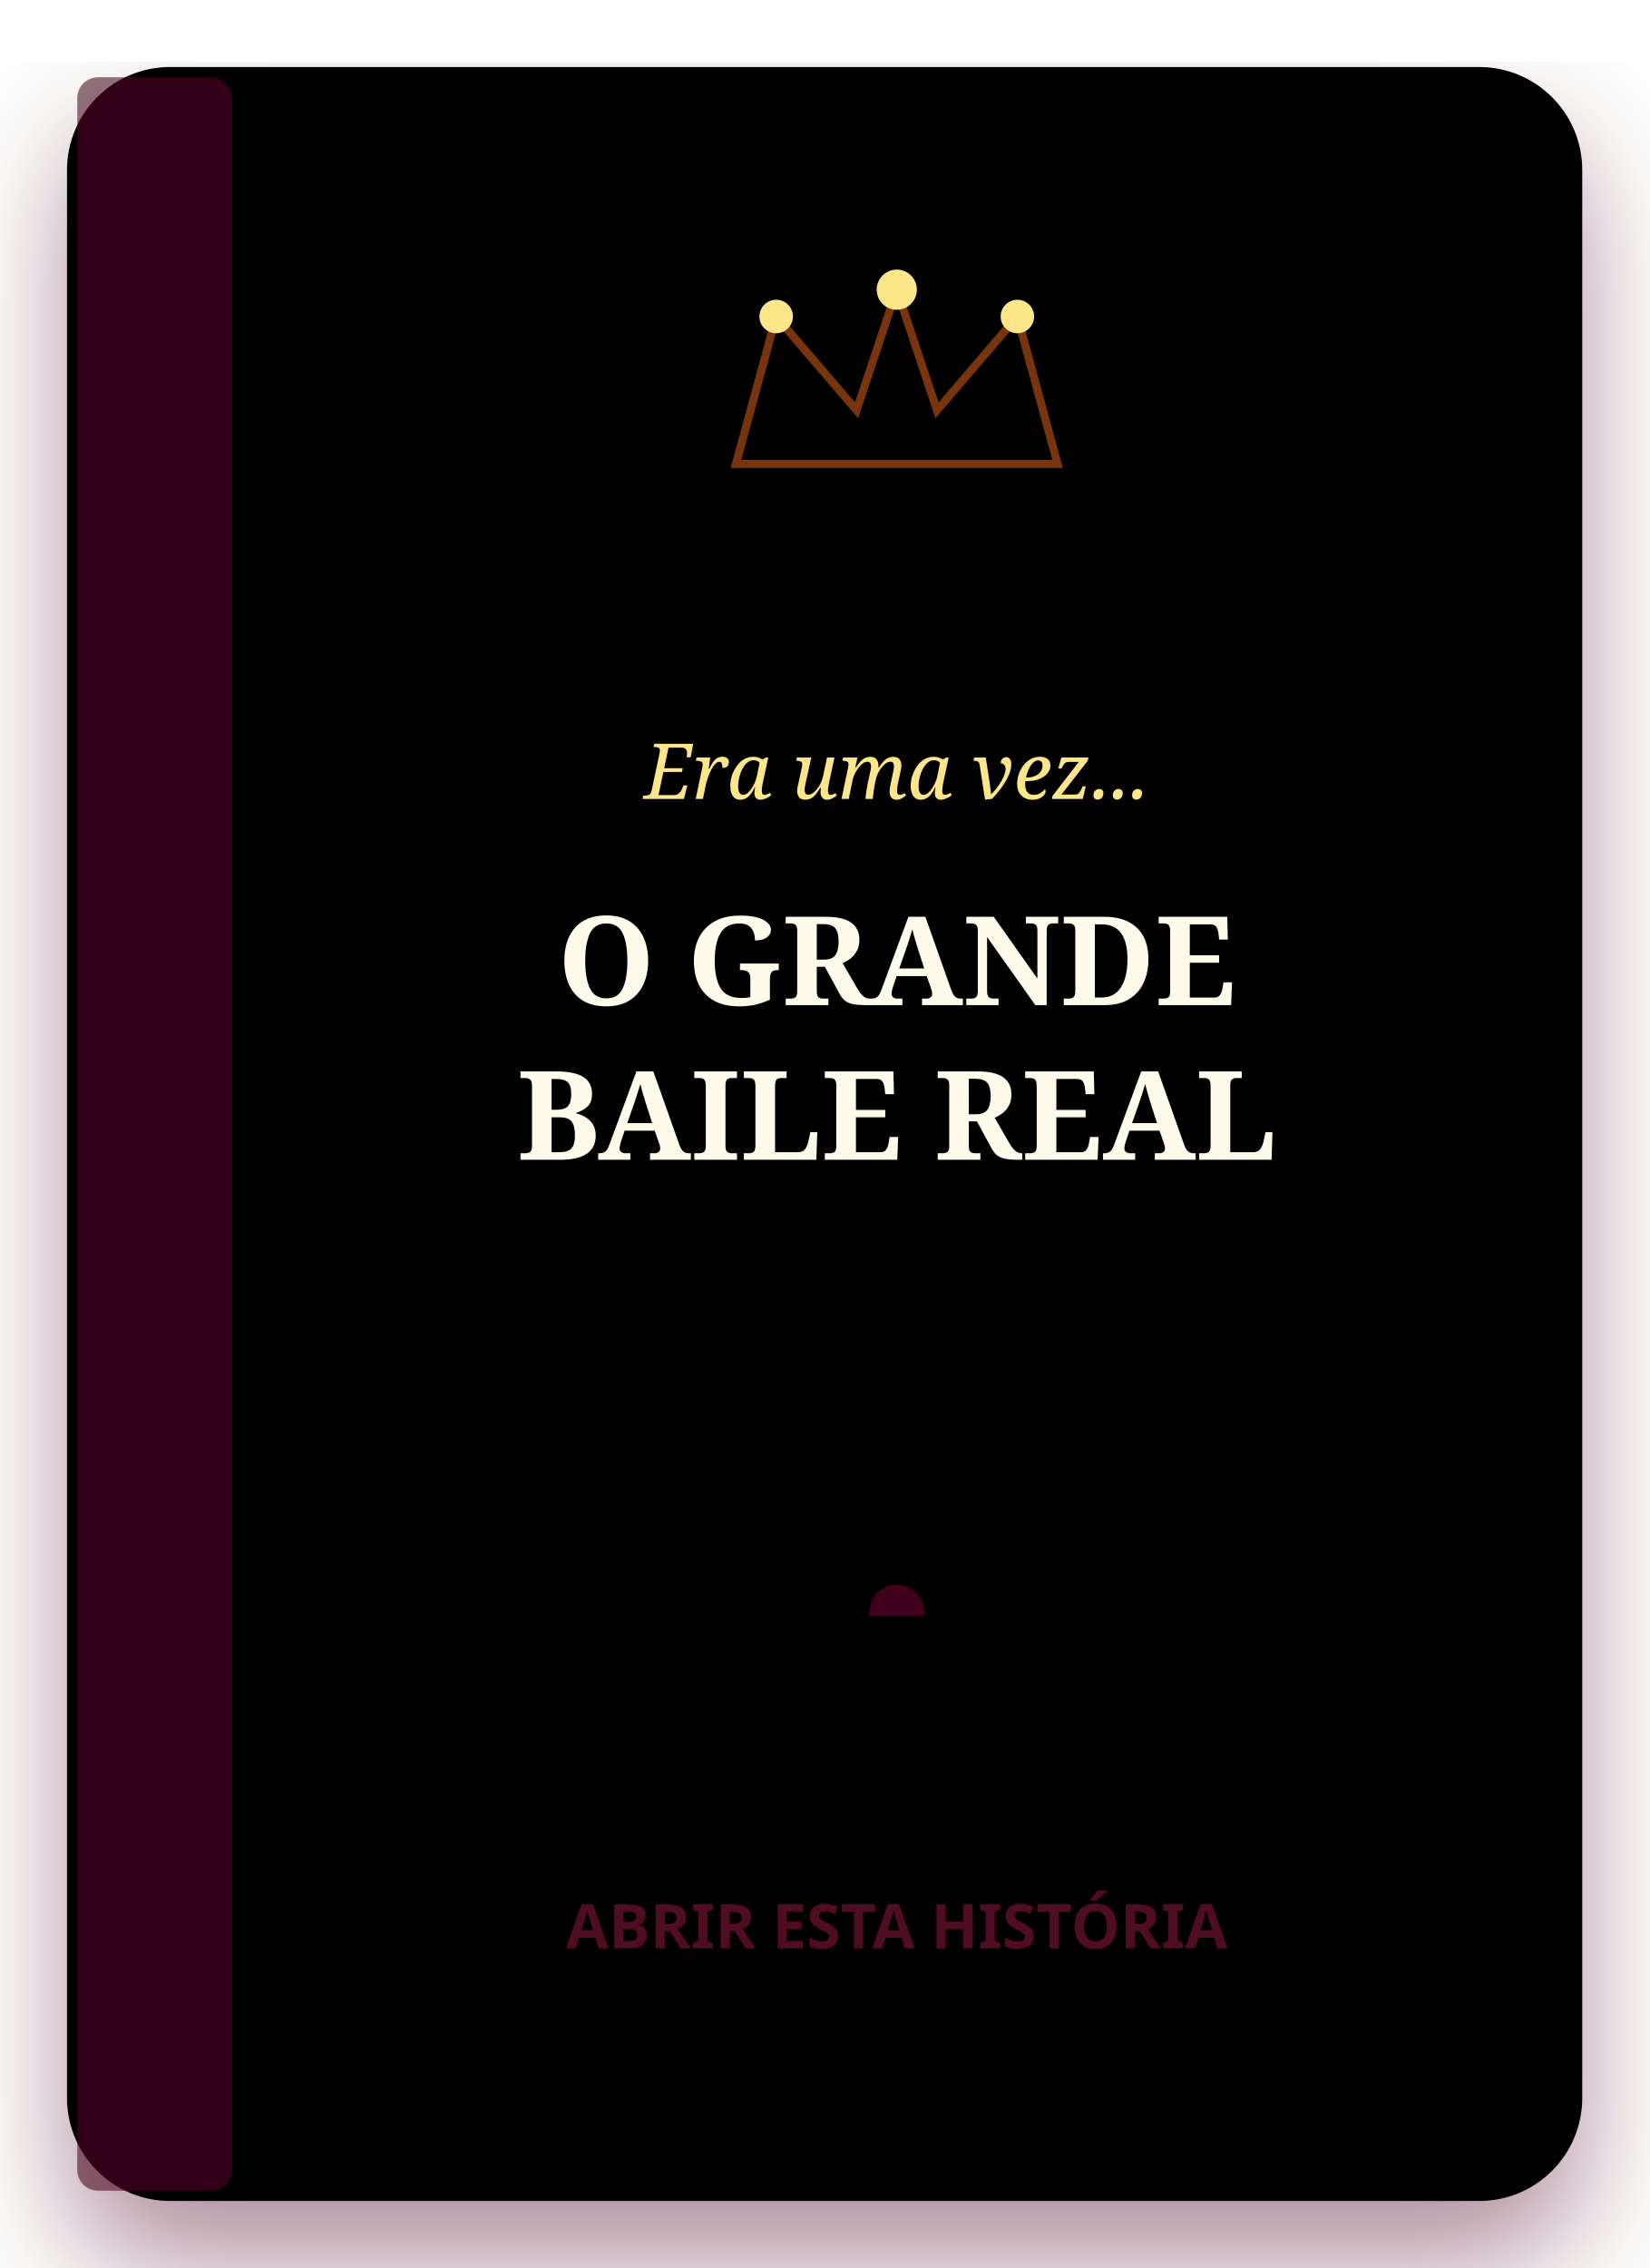
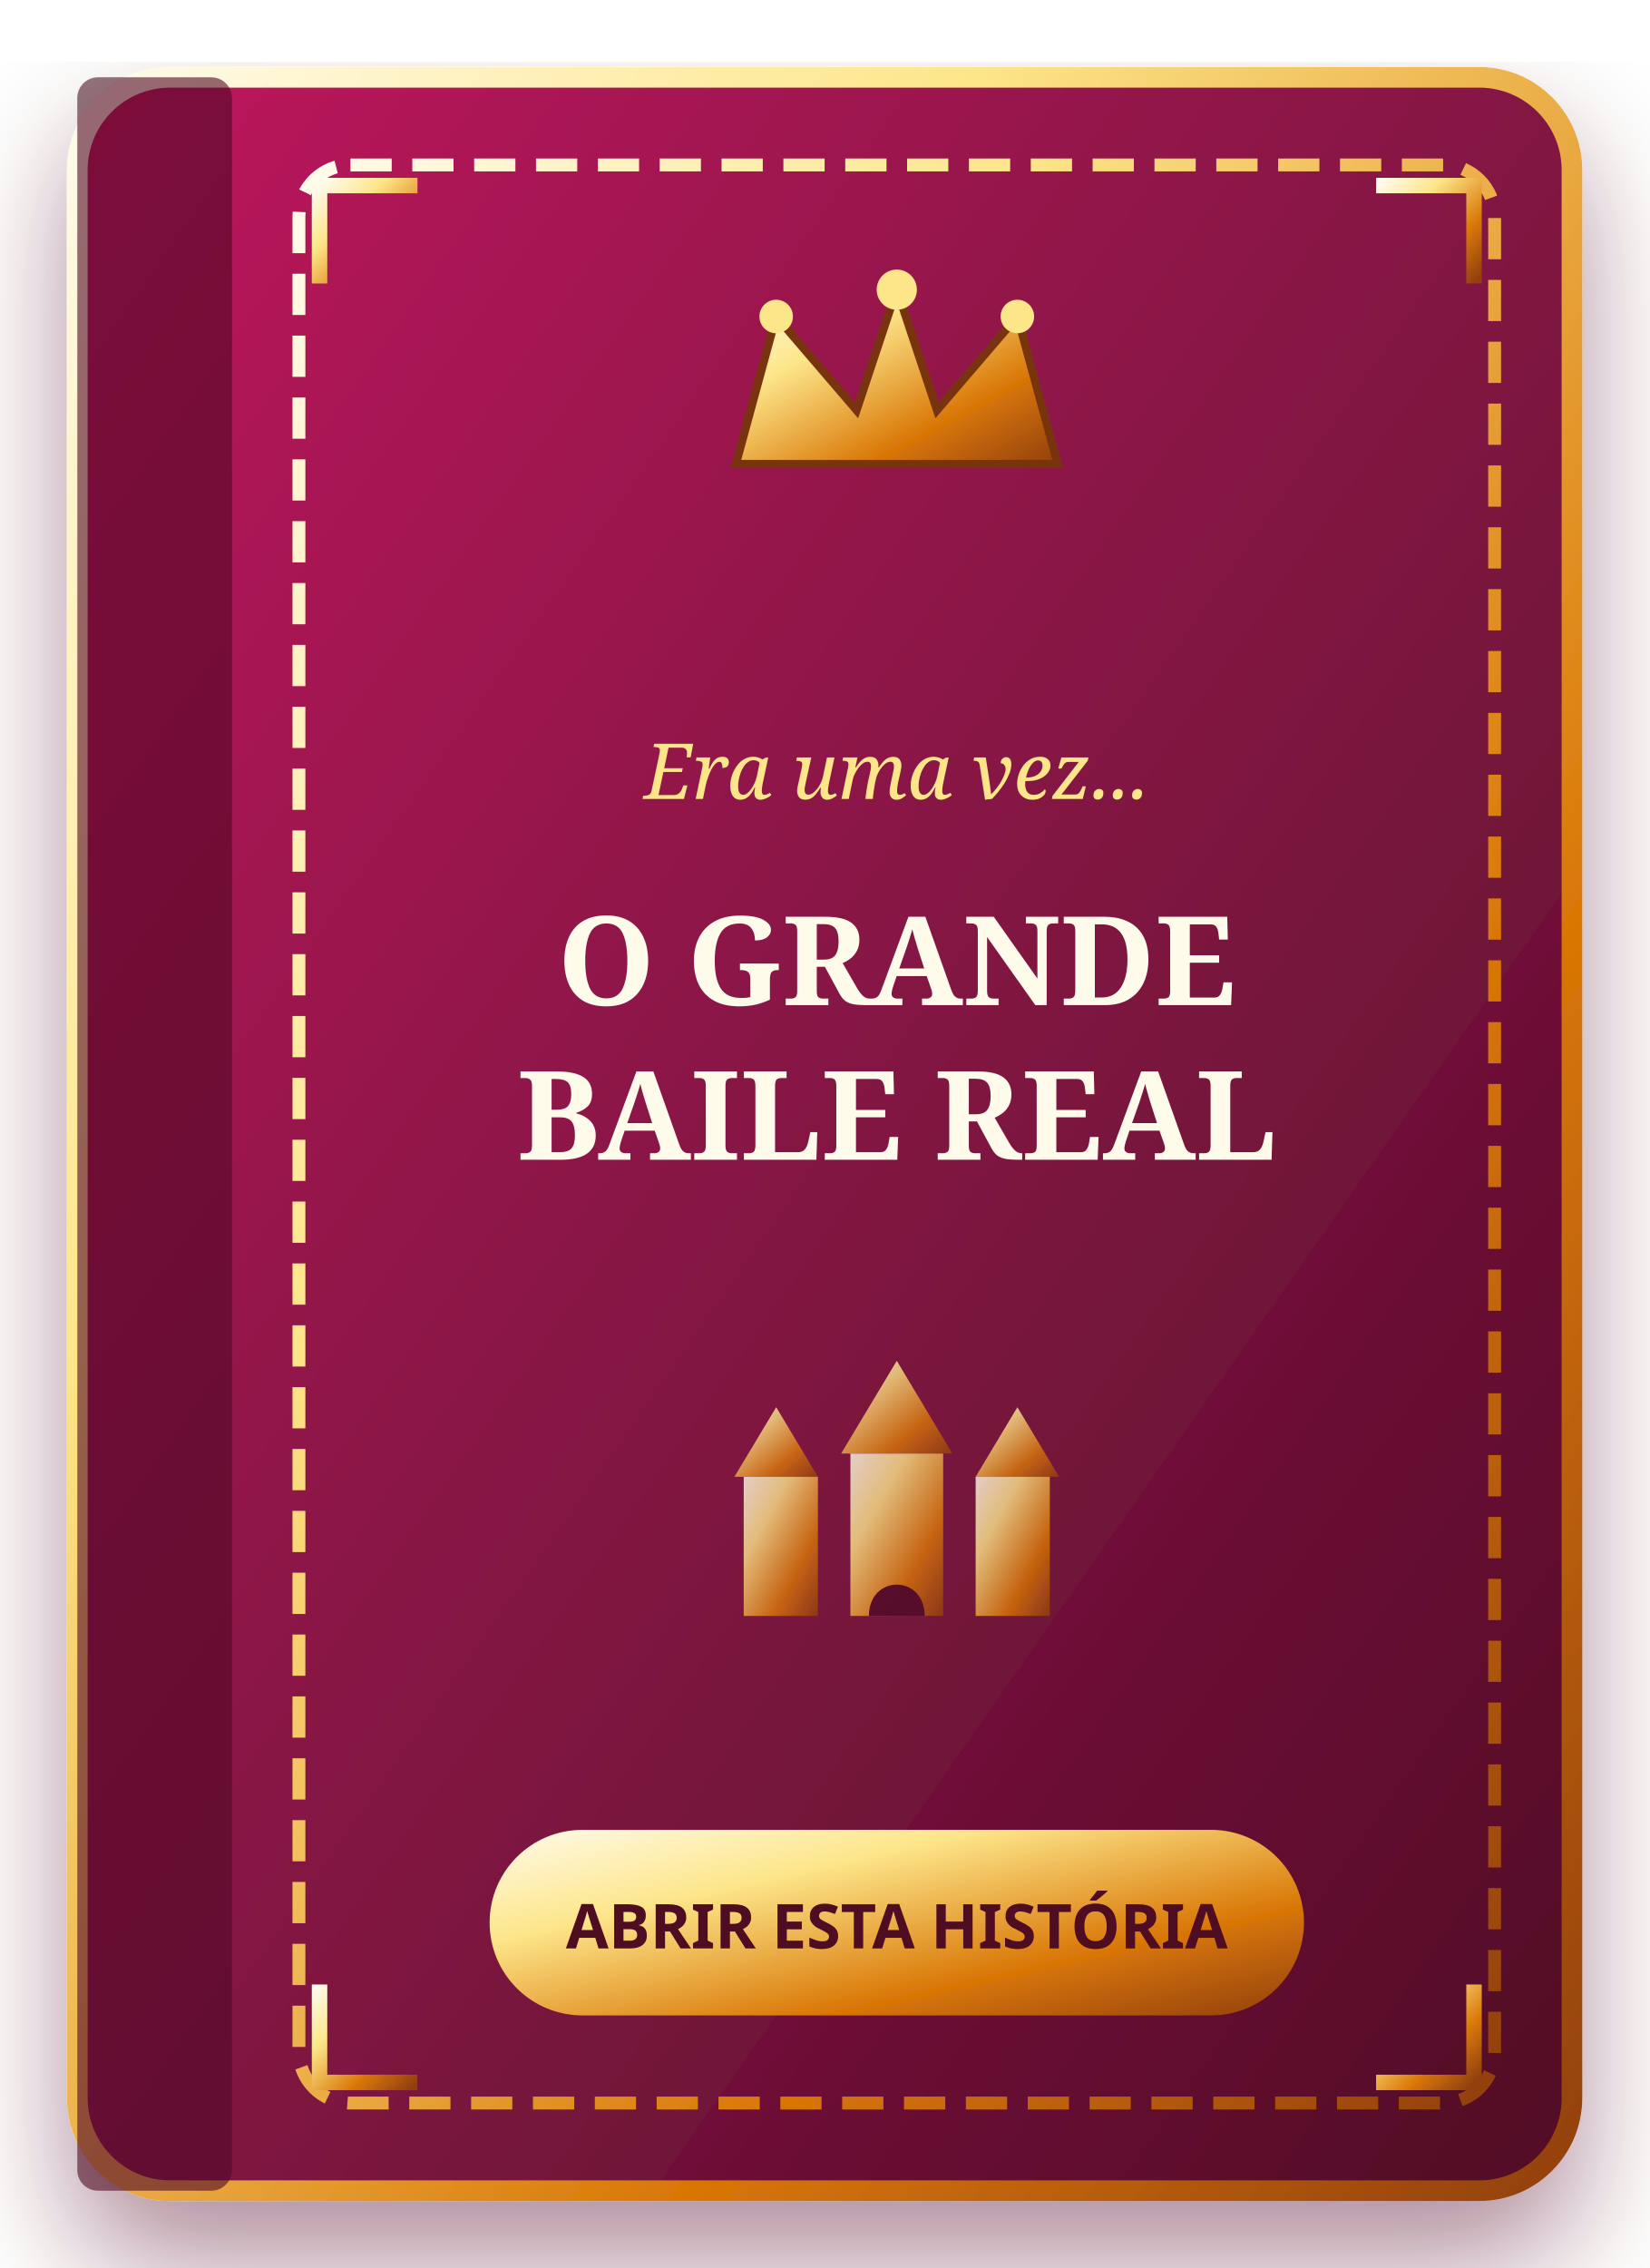
<svg xmlns="http://www.w3.org/2000/svg" viewBox="0 0 320 440" fill="none">
  <defs>
    <linearGradient id="bookCoverGrad" x1="0%" y1="0%" x2="100%" y2="100%">
-       <stop offset="0%" stopColor="#BE185D" />
-       <stop offset="50%" stopColor="#831843" />
-       <stop offset="100%" stopColor="#500724" />
+       <stop offset="0%" stop-color="#BE185D" />
+       <stop offset="50%" stop-color="#831843" />
+       <stop offset="100%" stop-color="#500724" />
    </linearGradient>
    <linearGradient id="bookGoldGrad" x1="0%" y1="0%" x2="100%" y2="100%">
-       <stop offset="0%" stopColor="#FFFBEB" />
-       <stop offset="30%" stopColor="#FDE68A" />
-       <stop offset="70%" stopColor="#D97706" />
-       <stop offset="100%" stopColor="#92400E" />
+       <stop offset="0%" stop-color="#FFFBEB" />
+       <stop offset="30%" stop-color="#FDE68A" />
+       <stop offset="70%" stop-color="#D97706" />
+       <stop offset="100%" stop-color="#92400E" />
    </linearGradient>
    <filter id="bookShadow" x="-10%" y="-10%" width="125%" height="125%" filterUnits="userSpaceOnUse">
      <feDropShadow dx="0" dy="12" stdDeviation="12" flood-color="#500724" flood-opacity="0.45" />
    </filter>
  </defs>
  <g filter="url(#bookShadow)">
    <rect x="15" y="15" width="290" height="410" rx="18" fill="url(#bookCoverGrad)" stroke="url(#bookGoldGrad)" stroke-width="4" />
    <rect x="15" y="15" width="30" height="410" rx="4" fill="#500724" opacity="0.6" />
    <line x1="45" y1="15" x2="45" y2="425" stroke="url(#bookGoldGrad)" stroke-width="2" />
    <rect x="58" y="32" width="232" height="376" rx="10" fill="none" stroke="url(#bookGoldGrad)" stroke-width="2.5" stroke-dasharray="8 4" />
    <path d="M 62 55 L 62 36 L 81 36" stroke="url(#bookGoldGrad)" stroke-width="3" fill="none" />
    <path d="M 286 55 L 286 36 L 267 36" stroke="url(#bookGoldGrad)" stroke-width="3" fill="none" />
    <path d="M 62 385 L 62 404 L 81 404" stroke="url(#bookGoldGrad)" stroke-width="3" fill="none" />
    <path d="M 286 385 L 286 404 L 267 404" stroke="url(#bookGoldGrad)" stroke-width="3" fill="none" />
    <g transform="translate(174, 90) scale(1.3)">
      <path d="M -24 0 L -18 -22 L -6 -8 L 0 -26 L 6 -8 L 18 -22 L 24 0 Z" fill="url(#bookGoldGrad)" stroke="#78350F" stroke-width="1.2" />
      <circle cx="-18" cy="-22" r="2.5" fill="#FDE68A" />
      <circle cx="0" cy="-26" r="3" fill="#FDE68A" />
      <circle cx="18" cy="-22" r="2.5" fill="#FDE68A" />
    </g>
    <text x="174" y="155" text-anchor="middle" fill="#FDE68A" font-size="15" font-family="Playfair Display, serif" font-style="italic">
      Era uma vez...
    </text>
    <text x="174" y="195" text-anchor="middle" fill="#FFFBEB" font-size="24" font-weight="900" font-family="Playfair Display, serif">
      O GRANDE
    </text>
    <text x="174" y="225" text-anchor="middle" fill="#FFFBEB" font-size="24" font-weight="900" font-family="Playfair Display, serif">
      BAILE REAL
    </text>
    <g fill="url(#bookGoldGrad)" opacity="0.8" transform="translate(174, 300) scale(0.9)">
      <polygon points="0,-40 -12,-20 12,-20" />
      <rect x="-10" y="-20" width="20" height="35" />
      <polygon points="-26,-30 -35,-15 -17,-15" />
      <rect x="-33" y="-15" width="16" height="30" />
      <polygon points="26,-30 17,-15 35,-15" />
      <rect x="17" y="-15" width="16" height="30" />
      <path d="M -6 15 C -6 6, 6 6, 6 15 Z" fill="#500724" />
    </g>
    <rect x="95" y="355" width="158" height="36" rx="18" fill="url(#bookGoldGrad)" />
    <text x="174" y="378" text-anchor="middle" fill="#500724" font-size="12" font-weight="900" font-family="sans-serif">
      ABRIR ESTA HISTÓRIA
    </text>
  </g>
</svg>
